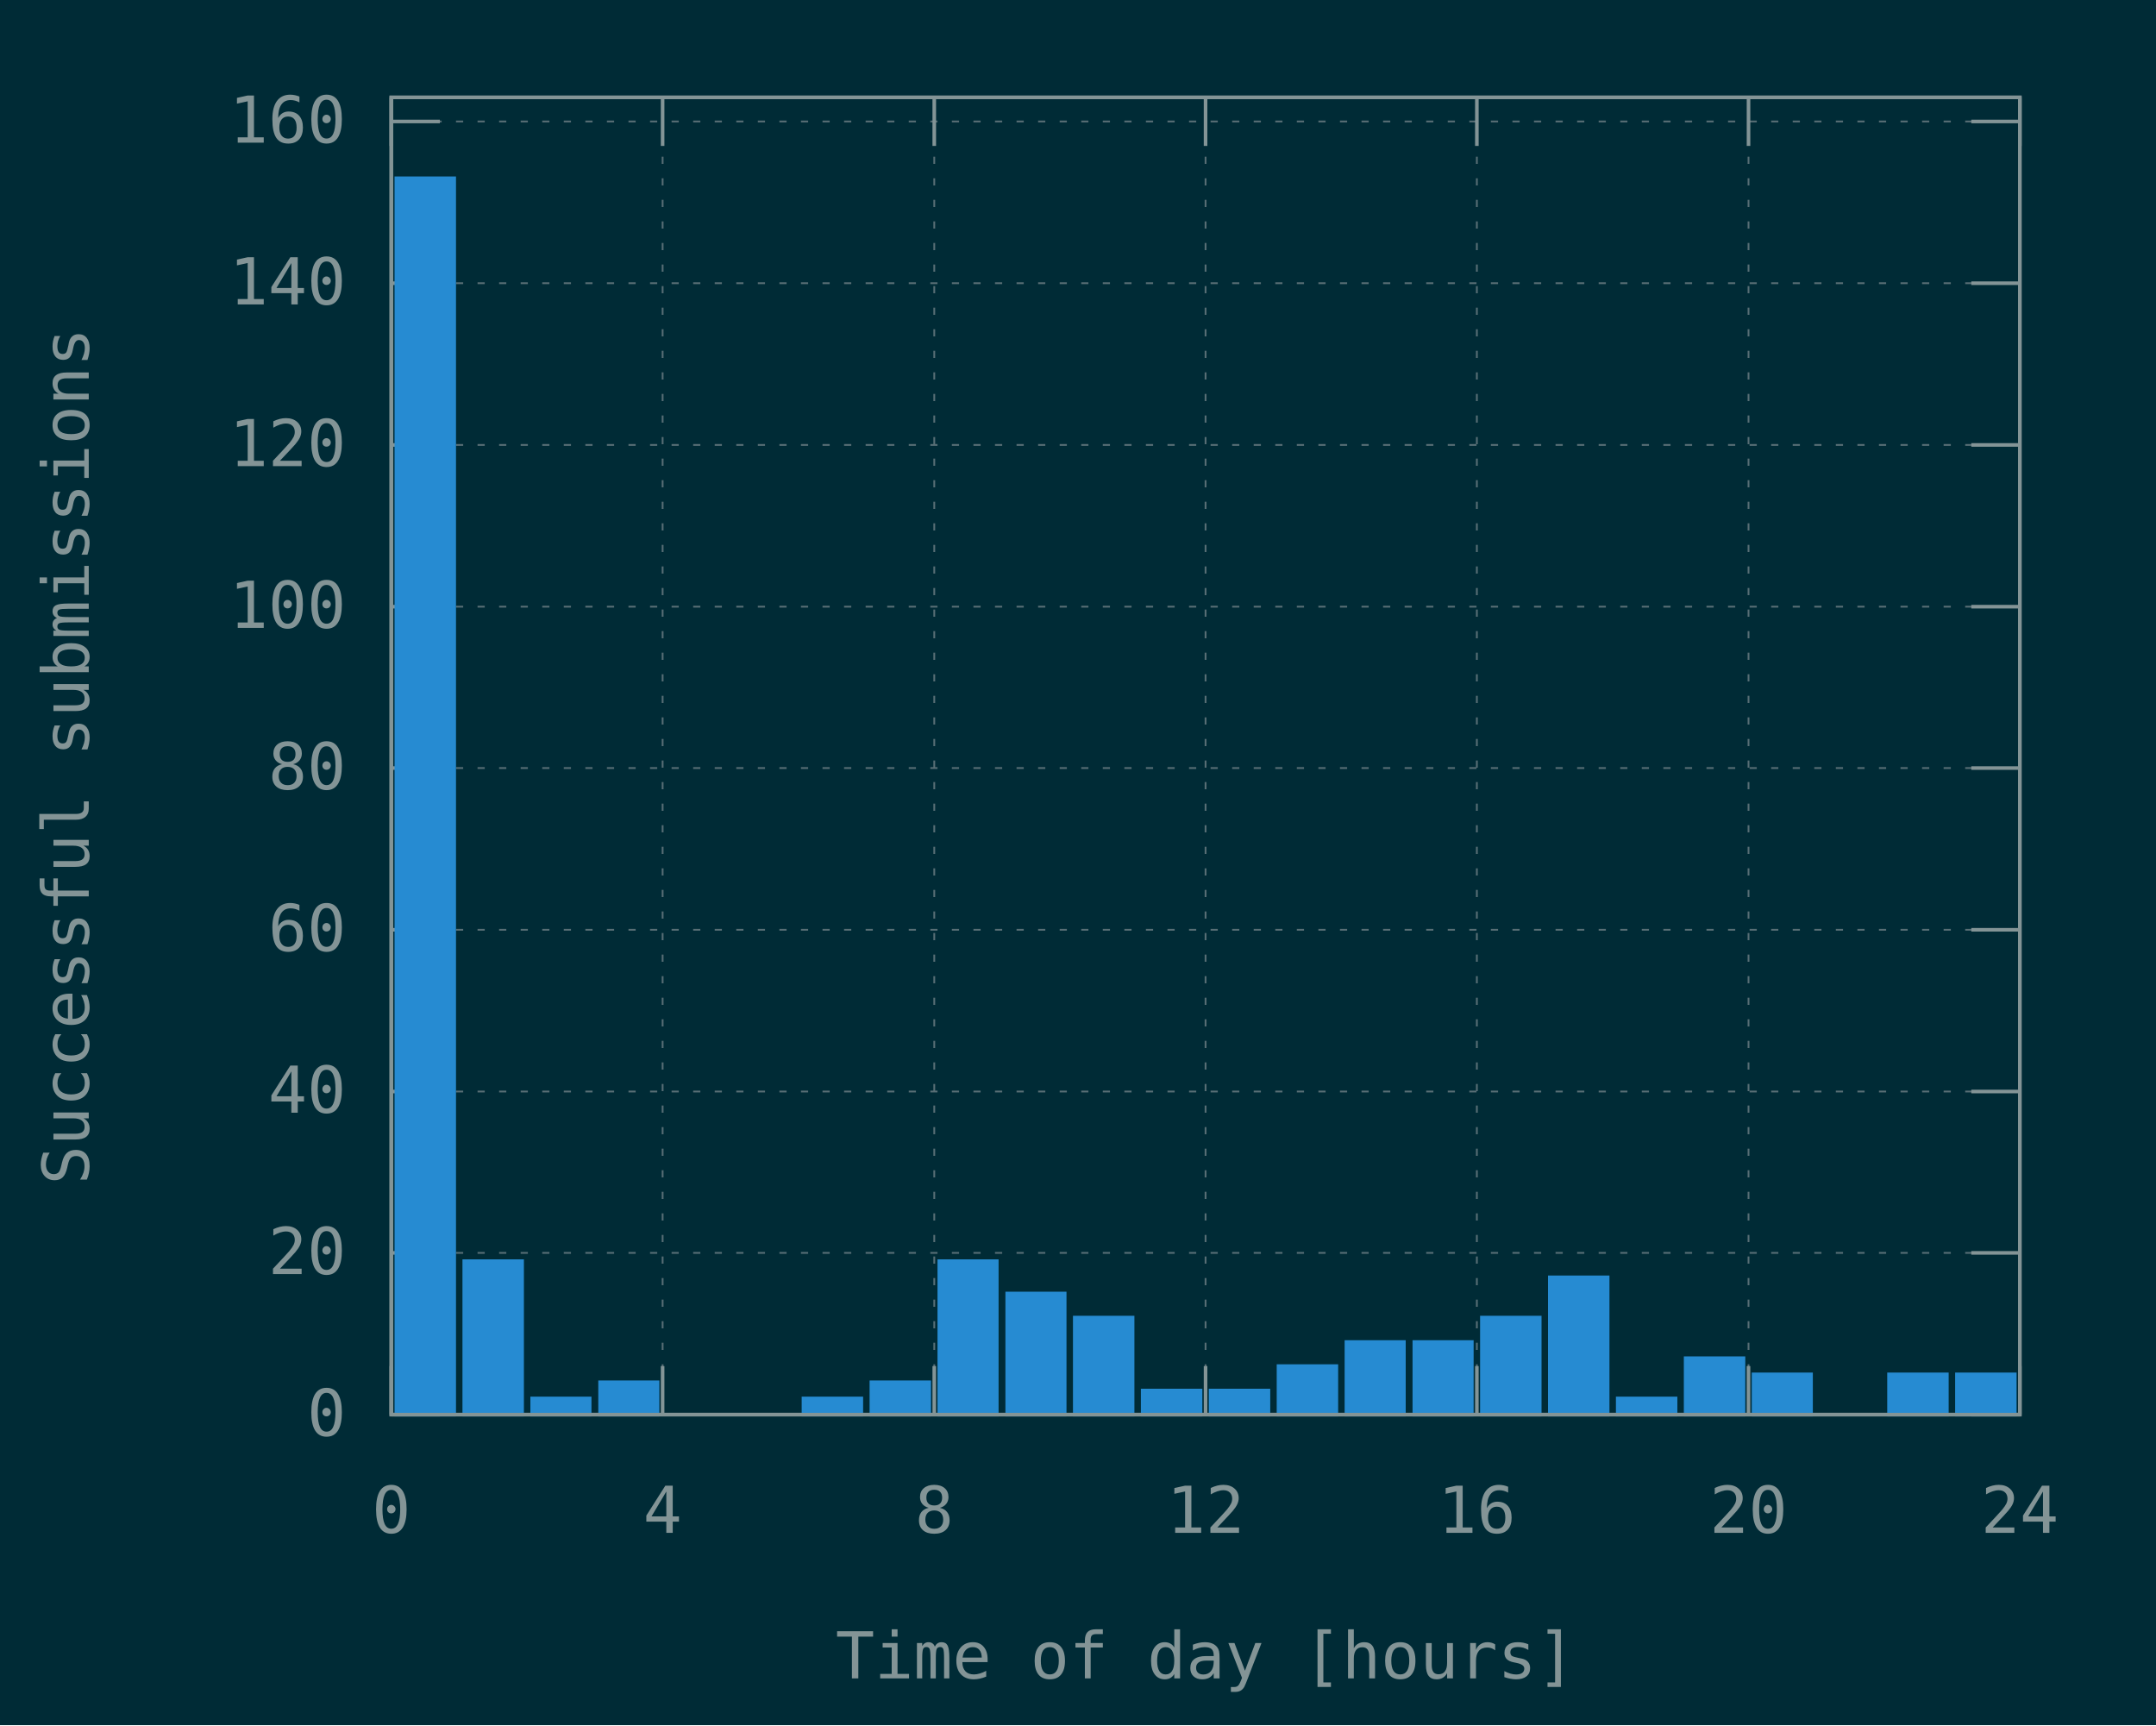
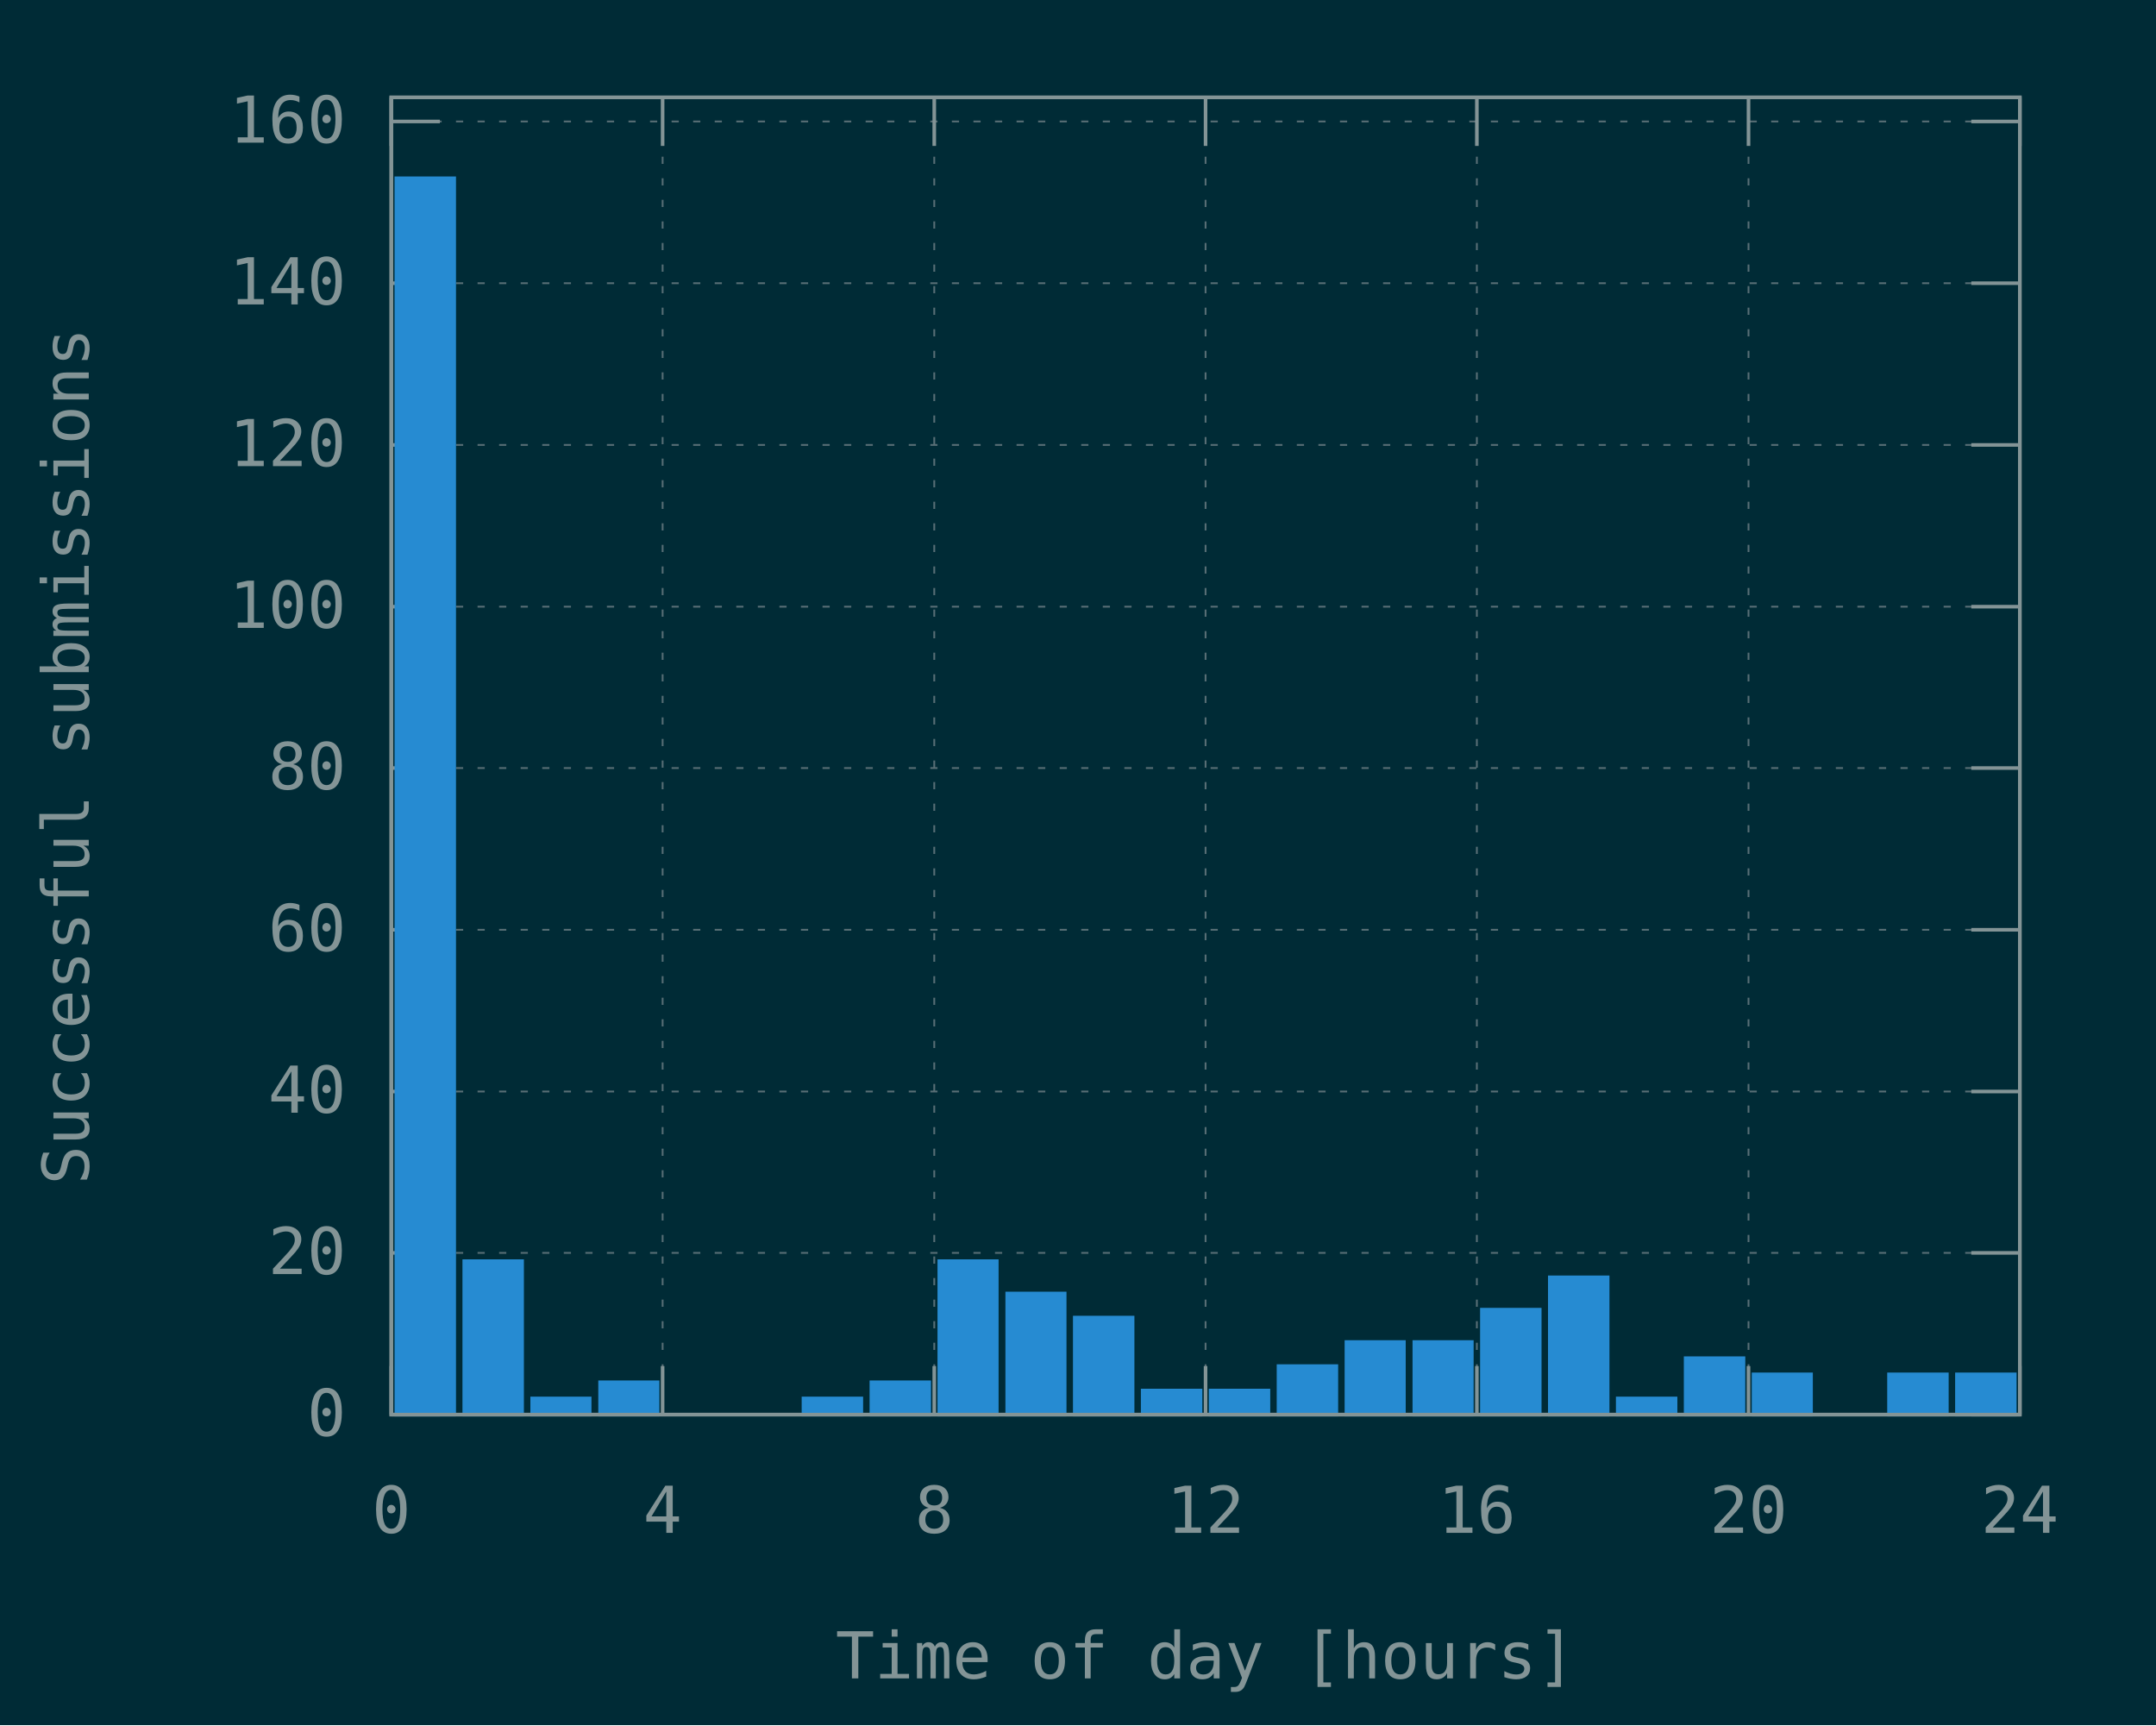
<svg xmlns="http://www.w3.org/2000/svg" xmlns:xlink="http://www.w3.org/1999/xlink" width="600" height="480" viewBox="0 0 600 480">
  <g id="gnuplot_canvas">
    <rect x="0" y="0" width="600" height="480" fill="#002b36" />
    <defs>
      <circle id="gpDot" r="0.5" stroke-width="0.5" stroke="currentColor" />
      <path id="gpPt0" stroke-width="0.148" stroke="currentColor" d="M-1,0 h2 M0,-1 v2" />
      <path id="gpPt1" stroke-width="0.148" stroke="currentColor" d="M-1,-1 L1,1 M1,-1 L-1,1" />
      <path id="gpPt2" stroke-width="0.148" stroke="currentColor" d="M-1,0 L1,0 M0,-1 L0,1 M-1,-1 L1,1 M-1,1 L1,-1" />
      <rect id="gpPt3" stroke-width="0.148" stroke="currentColor" x="-1" y="-1" width="2" height="2" />
      <rect id="gpPt4" stroke-width="0.148" stroke="currentColor" fill="currentColor" x="-1" y="-1" width="2" height="2" />
      <circle id="gpPt5" stroke-width="0.148" stroke="currentColor" cx="0" cy="0" r="1" />
      <use xlink:href="#gpPt5" id="gpPt6" fill="currentColor" stroke="none" />
      <path id="gpPt7" stroke-width="0.148" stroke="currentColor" d="M0,-1.33 L-1.33,0.67 L1.33,0.67 z" />
      <use xlink:href="#gpPt7" id="gpPt8" fill="currentColor" stroke="none" />
      <use xlink:href="#gpPt7" id="gpPt9" stroke="currentColor" transform="rotate(180)" />
      <use xlink:href="#gpPt9" id="gpPt10" fill="currentColor" stroke="none" />
      <use xlink:href="#gpPt3" id="gpPt11" stroke="currentColor" transform="rotate(45)" />
      <use xlink:href="#gpPt11" id="gpPt12" fill="currentColor" stroke="none" />
      <path id="gpPt13" stroke-width="0.148" stroke="currentColor" d="M0,1.330 L1.265,0.411 L0.782,-1.067 L-0.782,-1.076 L-1.265,0.411 z" />
      <use xlink:href="#gpPt13" id="gpPt14" fill="currentColor" stroke="none" />
      <filter id="textbox" filterUnits="objectBoundingBox" x="0" y="0" height="1" width="1">
        <feFlood flood-color="#002B36" flood-opacity="1" result="bgnd" />
        <feComposite in="SourceGraphic" in2="bgnd" operator="atop" />
      </filter>
      <filter id="greybox" filterUnits="objectBoundingBox" x="0" y="0" height="1" width="1">
        <feFlood flood-color="lightgrey" flood-opacity="1" result="grey" />
        <feComposite in="SourceGraphic" in2="grey" operator="atop" />
      </filter>
    </defs>
    <g fill="none" color="#002B36" stroke="currentColor" stroke-width="1.00" stroke-linecap="butt" stroke-linejoin="miter">
</g>
    <g fill="none" color="black" stroke="currentColor" stroke-width="1.00" stroke-linecap="butt" stroke-linejoin="miter">
</g>
    <g fill="none" color="black" stroke="rgb(131, 148, 150)" stroke-width="0.50" stroke-linecap="butt" stroke-linejoin="miter">
</g>
    <g fill="none" color="gray" stroke="currentColor" stroke-width="0.50" stroke-linecap="butt" stroke-linejoin="miter">
      <path stroke="rgb( 88, 110, 117)" stroke-dasharray="2,4" class="gridline" d="M108.9,393.6 L562.1,393.6  " />
    </g>
    <g fill="none" color="gray" stroke="rgb( 88, 110, 117)" stroke-width="1.00" stroke-linecap="butt" stroke-linejoin="miter">
</g>
    <g fill="none" color="black" stroke="currentColor" stroke-width="1.00" stroke-linecap="butt" stroke-linejoin="miter">
      <path stroke="rgb(131, 148, 150)" d="M108.9,393.6 L122.4,393.6 M562.1,393.6 L548.6,393.6  " />
      <g transform="translate(96.3,399.5)" stroke="none" fill="rgb(131,148,150)" font-family="Inconsolata" font-size="18.00" text-anchor="end">
        <text>
          <tspan font-family="Inconsolata"> 0</tspan>
        </text>
      </g>
    </g>
    <g fill="none" color="black" stroke="currentColor" stroke-width="1.00" stroke-linecap="butt" stroke-linejoin="miter">
</g>
    <g fill="none" color="black" stroke="rgb(131, 148, 150)" stroke-width="0.50" stroke-linecap="butt" stroke-linejoin="miter">
</g>
    <g fill="none" color="gray" stroke="currentColor" stroke-width="0.50" stroke-linecap="butt" stroke-linejoin="miter">
      <path stroke="rgb( 88, 110, 117)" stroke-dasharray="2,4" class="gridline" d="M108.9,348.6 L562.1,348.6  " />
    </g>
    <g fill="none" color="gray" stroke="rgb( 88, 110, 117)" stroke-width="1.00" stroke-linecap="butt" stroke-linejoin="miter">
</g>
    <g fill="none" color="black" stroke="currentColor" stroke-width="1.00" stroke-linecap="butt" stroke-linejoin="miter">
      <path stroke="rgb(131, 148, 150)" d="M108.9,348.6 L122.4,348.6 M562.1,348.6 L548.6,348.6  " />
      <g transform="translate(96.3,354.5)" stroke="none" fill="rgb(131,148,150)" font-family="Inconsolata" font-size="18.00" text-anchor="end">
        <text>
          <tspan font-family="Inconsolata"> 20</tspan>
        </text>
      </g>
    </g>
    <g fill="none" color="black" stroke="currentColor" stroke-width="1.00" stroke-linecap="butt" stroke-linejoin="miter">
</g>
    <g fill="none" color="black" stroke="rgb(131, 148, 150)" stroke-width="0.50" stroke-linecap="butt" stroke-linejoin="miter">
</g>
    <g fill="none" color="gray" stroke="currentColor" stroke-width="0.50" stroke-linecap="butt" stroke-linejoin="miter">
      <path stroke="rgb( 88, 110, 117)" stroke-dasharray="2,4" class="gridline" d="M108.9,303.7 L562.1,303.7  " />
    </g>
    <g fill="none" color="gray" stroke="rgb( 88, 110, 117)" stroke-width="1.00" stroke-linecap="butt" stroke-linejoin="miter">
</g>
    <g fill="none" color="black" stroke="currentColor" stroke-width="1.00" stroke-linecap="butt" stroke-linejoin="miter">
      <path stroke="rgb(131, 148, 150)" d="M108.9,303.7 L122.4,303.7 M562.1,303.7 L548.6,303.7  " />
      <g transform="translate(96.3,309.6)" stroke="none" fill="rgb(131,148,150)" font-family="Inconsolata" font-size="18.00" text-anchor="end">
        <text>
          <tspan font-family="Inconsolata"> 40</tspan>
        </text>
      </g>
    </g>
    <g fill="none" color="black" stroke="currentColor" stroke-width="1.00" stroke-linecap="butt" stroke-linejoin="miter">
</g>
    <g fill="none" color="black" stroke="rgb(131, 148, 150)" stroke-width="0.50" stroke-linecap="butt" stroke-linejoin="miter">
</g>
    <g fill="none" color="gray" stroke="currentColor" stroke-width="0.50" stroke-linecap="butt" stroke-linejoin="miter">
      <path stroke="rgb( 88, 110, 117)" stroke-dasharray="2,4" class="gridline" d="M108.9,258.7 L562.1,258.7  " />
    </g>
    <g fill="none" color="gray" stroke="rgb( 88, 110, 117)" stroke-width="1.00" stroke-linecap="butt" stroke-linejoin="miter">
</g>
    <g fill="none" color="black" stroke="currentColor" stroke-width="1.00" stroke-linecap="butt" stroke-linejoin="miter">
      <path stroke="rgb(131, 148, 150)" d="M108.9,258.7 L122.4,258.7 M562.1,258.7 L548.6,258.7  " />
      <g transform="translate(96.3,264.6)" stroke="none" fill="rgb(131,148,150)" font-family="Inconsolata" font-size="18.00" text-anchor="end">
        <text>
          <tspan font-family="Inconsolata"> 60</tspan>
        </text>
      </g>
    </g>
    <g fill="none" color="black" stroke="currentColor" stroke-width="1.00" stroke-linecap="butt" stroke-linejoin="miter">
</g>
    <g fill="none" color="black" stroke="rgb(131, 148, 150)" stroke-width="0.50" stroke-linecap="butt" stroke-linejoin="miter">
</g>
    <g fill="none" color="gray" stroke="currentColor" stroke-width="0.50" stroke-linecap="butt" stroke-linejoin="miter">
      <path stroke="rgb( 88, 110, 117)" stroke-dasharray="2,4" class="gridline" d="M108.9,213.7 L562.1,213.7  " />
    </g>
    <g fill="none" color="gray" stroke="rgb( 88, 110, 117)" stroke-width="1.00" stroke-linecap="butt" stroke-linejoin="miter">
</g>
    <g fill="none" color="black" stroke="currentColor" stroke-width="1.00" stroke-linecap="butt" stroke-linejoin="miter">
      <path stroke="rgb(131, 148, 150)" d="M108.9,213.7 L122.4,213.7 M562.1,213.7 L548.6,213.7  " />
      <g transform="translate(96.3,219.6)" stroke="none" fill="rgb(131,148,150)" font-family="Inconsolata" font-size="18.00" text-anchor="end">
        <text>
          <tspan font-family="Inconsolata"> 80</tspan>
        </text>
      </g>
    </g>
    <g fill="none" color="black" stroke="currentColor" stroke-width="1.00" stroke-linecap="butt" stroke-linejoin="miter">
</g>
    <g fill="none" color="black" stroke="rgb(131, 148, 150)" stroke-width="0.50" stroke-linecap="butt" stroke-linejoin="miter">
</g>
    <g fill="none" color="gray" stroke="currentColor" stroke-width="0.50" stroke-linecap="butt" stroke-linejoin="miter">
      <path stroke="rgb( 88, 110, 117)" stroke-dasharray="2,4" class="gridline" d="M108.9,168.8 L562.1,168.8  " />
    </g>
    <g fill="none" color="gray" stroke="rgb( 88, 110, 117)" stroke-width="1.00" stroke-linecap="butt" stroke-linejoin="miter">
</g>
    <g fill="none" color="black" stroke="currentColor" stroke-width="1.00" stroke-linecap="butt" stroke-linejoin="miter">
      <path stroke="rgb(131, 148, 150)" d="M108.9,168.8 L122.4,168.8 M562.1,168.8 L548.6,168.8  " />
      <g transform="translate(96.3,174.7)" stroke="none" fill="rgb(131,148,150)" font-family="Inconsolata" font-size="18.00" text-anchor="end">
        <text>
          <tspan font-family="Inconsolata"> 100</tspan>
        </text>
      </g>
    </g>
    <g fill="none" color="black" stroke="currentColor" stroke-width="1.00" stroke-linecap="butt" stroke-linejoin="miter">
</g>
    <g fill="none" color="black" stroke="rgb(131, 148, 150)" stroke-width="0.50" stroke-linecap="butt" stroke-linejoin="miter">
</g>
    <g fill="none" color="gray" stroke="currentColor" stroke-width="0.50" stroke-linecap="butt" stroke-linejoin="miter">
      <path stroke="rgb( 88, 110, 117)" stroke-dasharray="2,4" class="gridline" d="M108.9,123.8 L562.1,123.8  " />
    </g>
    <g fill="none" color="gray" stroke="rgb( 88, 110, 117)" stroke-width="1.00" stroke-linecap="butt" stroke-linejoin="miter">
</g>
    <g fill="none" color="black" stroke="currentColor" stroke-width="1.00" stroke-linecap="butt" stroke-linejoin="miter">
      <path stroke="rgb(131, 148, 150)" d="M108.9,123.8 L122.4,123.8 M562.1,123.8 L548.6,123.8  " />
      <g transform="translate(96.3,129.7)" stroke="none" fill="rgb(131,148,150)" font-family="Inconsolata" font-size="18.00" text-anchor="end">
        <text>
          <tspan font-family="Inconsolata"> 120</tspan>
        </text>
      </g>
    </g>
    <g fill="none" color="black" stroke="currentColor" stroke-width="1.00" stroke-linecap="butt" stroke-linejoin="miter">
</g>
    <g fill="none" color="black" stroke="rgb(131, 148, 150)" stroke-width="0.50" stroke-linecap="butt" stroke-linejoin="miter">
</g>
    <g fill="none" color="gray" stroke="currentColor" stroke-width="0.50" stroke-linecap="butt" stroke-linejoin="miter">
      <path stroke="rgb( 88, 110, 117)" stroke-dasharray="2,4" class="gridline" d="M108.9,78.8 L562.1,78.8  " />
    </g>
    <g fill="none" color="gray" stroke="rgb( 88, 110, 117)" stroke-width="1.00" stroke-linecap="butt" stroke-linejoin="miter">
</g>
    <g fill="none" color="black" stroke="currentColor" stroke-width="1.00" stroke-linecap="butt" stroke-linejoin="miter">
      <path stroke="rgb(131, 148, 150)" d="M108.9,78.8 L122.4,78.8 M562.1,78.8 L548.6,78.8  " />
      <g transform="translate(96.3,84.7)" stroke="none" fill="rgb(131,148,150)" font-family="Inconsolata" font-size="18.00" text-anchor="end">
        <text>
          <tspan font-family="Inconsolata"> 140</tspan>
        </text>
      </g>
    </g>
    <g fill="none" color="black" stroke="currentColor" stroke-width="1.00" stroke-linecap="butt" stroke-linejoin="miter">
</g>
    <g fill="none" color="black" stroke="rgb(131, 148, 150)" stroke-width="0.50" stroke-linecap="butt" stroke-linejoin="miter">
</g>
    <g fill="none" color="gray" stroke="currentColor" stroke-width="0.50" stroke-linecap="butt" stroke-linejoin="miter">
      <path stroke="rgb( 88, 110, 117)" stroke-dasharray="2,4" class="gridline" d="M108.9,33.8 L562.1,33.8  " />
    </g>
    <g fill="none" color="gray" stroke="rgb( 88, 110, 117)" stroke-width="1.00" stroke-linecap="butt" stroke-linejoin="miter">
</g>
    <g fill="none" color="black" stroke="currentColor" stroke-width="1.00" stroke-linecap="butt" stroke-linejoin="miter">
      <path stroke="rgb(131, 148, 150)" d="M108.9,33.8 L122.4,33.8 M562.1,33.8 L548.6,33.8  " />
      <g transform="translate(96.3,39.7)" stroke="none" fill="rgb(131,148,150)" font-family="Inconsolata" font-size="18.00" text-anchor="end">
        <text>
          <tspan font-family="Inconsolata"> 160</tspan>
        </text>
      </g>
    </g>
    <g fill="none" color="black" stroke="currentColor" stroke-width="1.00" stroke-linecap="butt" stroke-linejoin="miter">
</g>
    <g fill="none" color="black" stroke="rgb(131, 148, 150)" stroke-width="0.50" stroke-linecap="butt" stroke-linejoin="miter">
</g>
    <g fill="none" color="gray" stroke="currentColor" stroke-width="0.50" stroke-linecap="butt" stroke-linejoin="miter">
      <path stroke="rgb( 88, 110, 117)" stroke-dasharray="2,4" class="gridline" d="M108.9,393.6 L108.9,27.1  " />
    </g>
    <g fill="none" color="gray" stroke="rgb( 88, 110, 117)" stroke-width="1.00" stroke-linecap="butt" stroke-linejoin="miter">
</g>
    <g fill="none" color="black" stroke="currentColor" stroke-width="1.00" stroke-linecap="butt" stroke-linejoin="miter">
      <path stroke="rgb(131, 148, 150)" d="M108.9,393.6 L108.9,380.1 M108.9,27.1 L108.9,40.6  " />
      <g transform="translate(108.9,426.5)" stroke="none" fill="rgb(131,148,150)" font-family="Inconsolata" font-size="18.00" text-anchor="middle">
        <text>
          <tspan font-family="Inconsolata"> 0</tspan>
        </text>
      </g>
    </g>
    <g fill="none" color="black" stroke="currentColor" stroke-width="1.00" stroke-linecap="butt" stroke-linejoin="miter">
</g>
    <g fill="none" color="black" stroke="rgb(131, 148, 150)" stroke-width="0.50" stroke-linecap="butt" stroke-linejoin="miter">
</g>
    <g fill="none" color="gray" stroke="currentColor" stroke-width="0.50" stroke-linecap="butt" stroke-linejoin="miter">
      <path stroke="rgb( 88, 110, 117)" stroke-dasharray="2,4" class="gridline" d="M184.4,393.6 L184.4,27.1  " />
    </g>
    <g fill="none" color="gray" stroke="rgb( 88, 110, 117)" stroke-width="1.00" stroke-linecap="butt" stroke-linejoin="miter">
</g>
    <g fill="none" color="black" stroke="currentColor" stroke-width="1.00" stroke-linecap="butt" stroke-linejoin="miter">
      <path stroke="rgb(131, 148, 150)" d="M184.4,393.6 L184.4,380.1 M184.4,27.1 L184.4,40.6  " />
      <g transform="translate(184.4,426.5)" stroke="none" fill="rgb(131,148,150)" font-family="Inconsolata" font-size="18.00" text-anchor="middle">
        <text>
          <tspan font-family="Inconsolata"> 4</tspan>
        </text>
      </g>
    </g>
    <g fill="none" color="black" stroke="currentColor" stroke-width="1.00" stroke-linecap="butt" stroke-linejoin="miter">
</g>
    <g fill="none" color="black" stroke="rgb(131, 148, 150)" stroke-width="0.50" stroke-linecap="butt" stroke-linejoin="miter">
</g>
    <g fill="none" color="gray" stroke="currentColor" stroke-width="0.50" stroke-linecap="butt" stroke-linejoin="miter">
      <path stroke="rgb( 88, 110, 117)" stroke-dasharray="2,4" class="gridline" d="M260.0,393.6 L260.0,27.1  " />
    </g>
    <g fill="none" color="gray" stroke="rgb( 88, 110, 117)" stroke-width="1.00" stroke-linecap="butt" stroke-linejoin="miter">
</g>
    <g fill="none" color="black" stroke="currentColor" stroke-width="1.00" stroke-linecap="butt" stroke-linejoin="miter">
      <path stroke="rgb(131, 148, 150)" d="M260.0,393.6 L260.0,380.1 M260.0,27.1 L260.0,40.6  " />
      <g transform="translate(260.0,426.5)" stroke="none" fill="rgb(131,148,150)" font-family="Inconsolata" font-size="18.00" text-anchor="middle">
        <text>
          <tspan font-family="Inconsolata"> 8</tspan>
        </text>
      </g>
    </g>
    <g fill="none" color="black" stroke="currentColor" stroke-width="1.00" stroke-linecap="butt" stroke-linejoin="miter">
</g>
    <g fill="none" color="black" stroke="rgb(131, 148, 150)" stroke-width="0.50" stroke-linecap="butt" stroke-linejoin="miter">
</g>
    <g fill="none" color="gray" stroke="currentColor" stroke-width="0.50" stroke-linecap="butt" stroke-linejoin="miter">
      <path stroke="rgb( 88, 110, 117)" stroke-dasharray="2,4" class="gridline" d="M335.5,393.6 L335.5,27.1  " />
    </g>
    <g fill="none" color="gray" stroke="rgb( 88, 110, 117)" stroke-width="1.00" stroke-linecap="butt" stroke-linejoin="miter">
</g>
    <g fill="none" color="black" stroke="currentColor" stroke-width="1.00" stroke-linecap="butt" stroke-linejoin="miter">
      <path stroke="rgb(131, 148, 150)" d="M335.5,393.6 L335.5,380.1 M335.5,27.1 L335.5,40.6  " />
      <g transform="translate(335.5,426.5)" stroke="none" fill="rgb(131,148,150)" font-family="Inconsolata" font-size="18.00" text-anchor="middle">
        <text>
          <tspan font-family="Inconsolata"> 12</tspan>
        </text>
      </g>
    </g>
    <g fill="none" color="black" stroke="currentColor" stroke-width="1.00" stroke-linecap="butt" stroke-linejoin="miter">
</g>
    <g fill="none" color="black" stroke="rgb(131, 148, 150)" stroke-width="0.50" stroke-linecap="butt" stroke-linejoin="miter">
</g>
    <g fill="none" color="gray" stroke="currentColor" stroke-width="0.50" stroke-linecap="butt" stroke-linejoin="miter">
      <path stroke="rgb( 88, 110, 117)" stroke-dasharray="2,4" class="gridline" d="M411.0,393.6 L411.0,27.1  " />
    </g>
    <g fill="none" color="gray" stroke="rgb( 88, 110, 117)" stroke-width="1.00" stroke-linecap="butt" stroke-linejoin="miter">
</g>
    <g fill="none" color="black" stroke="currentColor" stroke-width="1.00" stroke-linecap="butt" stroke-linejoin="miter">
      <path stroke="rgb(131, 148, 150)" d="M411.0,393.6 L411.0,380.1 M411.0,27.1 L411.0,40.6  " />
      <g transform="translate(411.0,426.5)" stroke="none" fill="rgb(131,148,150)" font-family="Inconsolata" font-size="18.00" text-anchor="middle">
        <text>
          <tspan font-family="Inconsolata"> 16</tspan>
        </text>
      </g>
    </g>
    <g fill="none" color="black" stroke="currentColor" stroke-width="1.00" stroke-linecap="butt" stroke-linejoin="miter">
</g>
    <g fill="none" color="black" stroke="rgb(131, 148, 150)" stroke-width="0.50" stroke-linecap="butt" stroke-linejoin="miter">
</g>
    <g fill="none" color="gray" stroke="currentColor" stroke-width="0.50" stroke-linecap="butt" stroke-linejoin="miter">
      <path stroke="rgb( 88, 110, 117)" stroke-dasharray="2,4" class="gridline" d="M486.6,393.6 L486.6,40.6 L486.6,27.1  " />
    </g>
    <g fill="none" color="gray" stroke="rgb( 88, 110, 117)" stroke-width="1.00" stroke-linecap="butt" stroke-linejoin="miter">
</g>
    <g fill="none" color="black" stroke="currentColor" stroke-width="1.00" stroke-linecap="butt" stroke-linejoin="miter">
      <path stroke="rgb(131, 148, 150)" d="M486.6,393.6 L486.6,380.1 M486.6,27.1 L486.6,40.6  " />
      <g transform="translate(486.6,426.5)" stroke="none" fill="rgb(131,148,150)" font-family="Inconsolata" font-size="18.00" text-anchor="middle">
        <text>
          <tspan font-family="Inconsolata"> 20</tspan>
        </text>
      </g>
    </g>
    <g fill="none" color="black" stroke="currentColor" stroke-width="1.00" stroke-linecap="butt" stroke-linejoin="miter">
</g>
    <g fill="none" color="black" stroke="rgb(131, 148, 150)" stroke-width="0.50" stroke-linecap="butt" stroke-linejoin="miter">
</g>
    <g fill="none" color="gray" stroke="currentColor" stroke-width="0.50" stroke-linecap="butt" stroke-linejoin="miter">
      <path stroke="rgb( 88, 110, 117)" stroke-dasharray="2,4" class="gridline" d="M562.1,393.6 L562.1,27.1  " />
    </g>
    <g fill="none" color="gray" stroke="rgb( 88, 110, 117)" stroke-width="1.00" stroke-linecap="butt" stroke-linejoin="miter">
</g>
    <g fill="none" color="black" stroke="currentColor" stroke-width="1.00" stroke-linecap="butt" stroke-linejoin="miter">
      <path stroke="rgb(131, 148, 150)" d="M562.1,393.6 L562.1,380.1 M562.1,27.1 L562.1,40.6  " />
      <g transform="translate(562.1,426.5)" stroke="none" fill="rgb(131,148,150)" font-family="Inconsolata" font-size="18.00" text-anchor="middle">
        <text>
          <tspan font-family="Inconsolata"> 24</tspan>
        </text>
      </g>
    </g>
    <g fill="none" color="black" stroke="currentColor" stroke-width="1.00" stroke-linecap="butt" stroke-linejoin="miter">
</g>
    <g fill="none" color="black" stroke="currentColor" stroke-width="1.00" stroke-linecap="butt" stroke-linejoin="miter">
      <path stroke="rgb(131, 148, 150)" d="M108.9,27.1 L108.9,393.6 L562.1,393.6 L562.1,27.1 L108.9,27.1 Z  " />
    </g>
    <g fill="none" color="black" stroke="currentColor" stroke-width="1.00" stroke-linecap="butt" stroke-linejoin="miter">
      <g transform="translate(24.7,210.4) rotate(270)" stroke="none" fill="rgb(131,148,150)" font-family="Inconsolata" font-size="18.00" text-anchor="middle">
        <text>
          <tspan font-family="Inconsolata">Successful submissions</tspan>
        </text>
      </g>
    </g>
    <g fill="none" color="black" stroke="currentColor" stroke-width="1.00" stroke-linecap="butt" stroke-linejoin="miter">
      <g transform="translate(335.5,467.0)" stroke="none" fill="rgb(131,148,150)" font-family="Inconsolata" font-size="18.00" text-anchor="middle">
        <text>
          <tspan font-family="Inconsolata">Time of day [hours]</tspan>
        </text>
      </g>
    </g>
    <g fill="none" color="black" stroke="currentColor" stroke-width="1.00" stroke-linecap="butt" stroke-linejoin="miter">
</g>
    <g id="gnuplot_plot_1">
      <g fill="none" color="black" stroke="currentColor" stroke-width="1.00" stroke-linecap="butt" stroke-linejoin="miter">
        <g stroke="none" shape-rendering="crispEdges">
          <polygon fill="rgb( 38, 139, 210)" points="110.3,393.6 126.5,393.6 126.5,49.5 110.3,49.5 " />
        </g>
        <path stroke="rgb( 38, 139, 210)" d="M110.3,393.6 L110.3,49.6 L126.4,49.6 L126.4,393.6 L110.3,393.6 Z  " />
        <g stroke="none" shape-rendering="crispEdges">
          <polygon fill="rgb( 38, 139, 210)" points="129.2,393.6 145.4,393.6 145.4,350.8 129.2,350.8 " />
        </g>
        <path stroke="rgb( 38, 139, 210)" d="M129.2,393.6 L129.2,350.9 L145.3,350.9 L145.3,393.6 L129.2,393.6 Z  " />
        <g stroke="none" shape-rendering="crispEdges">
          <polygon fill="rgb( 38, 139, 210)" points="148.1,393.6 164.2,393.6 164.2,389.0 148.1,389.0 " />
        </g>
        <path stroke="rgb( 38, 139, 210)" d="M148.1,393.6 L148.1,389.1 L164.1,389.1 L164.1,393.6 L148.1,393.6 Z  " />
        <g stroke="none" shape-rendering="crispEdges">
          <polygon fill="rgb( 38, 139, 210)" points="167.0,393.6 183.1,393.6 183.1,384.5 167.0,384.5 " />
        </g>
        <path stroke="rgb( 38, 139, 210)" d="M167.0,393.6 L167.0,384.6 L183.0,384.6 L183.0,393.6 L167.0,393.6 Z  " />
        <g stroke="none" shape-rendering="crispEdges">
          <polygon fill="rgb( 38, 139, 210)" points="223.6,393.6 239.8,393.6 239.8,389.0 223.6,389.0 " />
        </g>
        <path stroke="rgb( 38, 139, 210)" d="M223.6,393.6 L223.6,389.1 L239.7,389.1 L239.7,393.6 L223.6,393.6 Z  " />
        <g stroke="none" shape-rendering="crispEdges">
          <polygon fill="rgb( 38, 139, 210)" points="242.5,393.6 258.7,393.6 258.7,384.5 242.5,384.5 " />
        </g>
        <path stroke="rgb( 38, 139, 210)" d="M242.5,393.6 L242.5,384.6 L258.6,384.6 L258.6,393.6 L242.5,393.6 Z  " />
        <g stroke="none" shape-rendering="crispEdges">
          <polygon fill="rgb( 38, 139, 210)" points="261.4,393.6 277.5,393.6 277.5,350.8 261.4,350.8 " />
        </g>
        <path stroke="rgb( 38, 139, 210)" d="M261.4,393.6 L261.4,350.9 L277.4,350.9 L277.4,393.6 L261.4,393.6 Z  " />
        <g stroke="none" shape-rendering="crispEdges">
          <polygon fill="rgb( 38, 139, 210)" points="280.3,393.6 296.4,393.6 296.4,359.8 280.3,359.8 " />
        </g>
        <path stroke="rgb( 38, 139, 210)" d="M280.3,393.6 L280.3,359.9 L296.3,359.9 L296.3,393.6 L280.3,393.6 Z  " />
        <g stroke="none" shape-rendering="crispEdges">
          <polygon fill="rgb( 38, 139, 210)" points="299.1,393.6 315.3,393.6 315.3,366.5 299.1,366.5 " />
        </g>
        <path stroke="rgb( 38, 139, 210)" d="M299.1,393.6 L299.1,366.6 L315.2,366.6 L315.2,393.6 L299.1,393.6 Z  " />
        <g stroke="none" shape-rendering="crispEdges">
          <polygon fill="rgb( 38, 139, 210)" points="318.0,393.6 334.2,393.6 334.2,386.8 318.0,386.8 " />
        </g>
        <path stroke="rgb( 38, 139, 210)" d="M318.0,393.6 L318.0,386.9 L334.1,386.9 L334.1,393.6 L318.0,393.6 Z  " />
        <g stroke="none" shape-rendering="crispEdges">
          <polygon fill="rgb( 38, 139, 210)" points="336.9,393.6 353.1,393.6 353.1,386.8 336.9,386.8 " />
        </g>
        <path stroke="rgb( 38, 139, 210)" d="M336.9,393.6 L336.9,386.9 L353.0,386.9 L353.0,393.6 L336.9,393.6 Z  " />
        <g stroke="none" shape-rendering="crispEdges">
          <polygon fill="rgb( 38, 139, 210)" points="355.8,393.6 372.0,393.6 372.0,380.0 355.8,380.0 " />
        </g>
        <path stroke="rgb( 38, 139, 210)" d="M355.8,393.6 L355.8,380.1 L371.9,380.1 L371.9,393.6 L355.8,393.6 Z  " />
        <g stroke="none" shape-rendering="crispEdges">
          <polygon fill="rgb( 38, 139, 210)" points="374.7,393.6 390.8,393.6 390.8,373.3 374.7,373.3 " />
        </g>
        <path stroke="rgb( 38, 139, 210)" d="M374.7,393.6 L374.7,373.4 L390.7,373.4 L390.7,393.6 L374.7,393.6 Z  " />
        <g stroke="none" shape-rendering="crispEdges">
          <polygon fill="rgb( 38, 139, 210)" points="393.6,393.6 409.7,393.6 409.7,373.3 393.6,373.3 " />
        </g>
        <path stroke="rgb( 38, 139, 210)" d="M393.6,393.6 L393.6,373.4 L409.6,373.4 L409.6,393.6 L393.6,393.6 Z  " />
        <g stroke="none" shape-rendering="crispEdges">
-           <polygon fill="rgb( 38, 139, 210)" points="412.4,393.6 428.6,393.6 428.6,366.5 412.4,366.5 " />
-         </g>
-         <path stroke="rgb( 38, 139, 210)" d="M412.4,393.6 L412.4,366.6 L428.5,366.6 L428.5,393.6 L412.4,393.6 Z  " />
+           <polygon fill="rgb( 38, 139, 210)" points="412.4,393.6 428.6,393.6 428.6,364.3 412.4,364.3 " />
+         </g>
+         <path stroke="rgb( 38, 139, 210)" d="M412.4,393.6 L412.4,364.4 L428.5,364.4 L428.5,393.6 L412.4,393.6 Z  " />
        <g stroke="none" shape-rendering="crispEdges">
          <polygon fill="rgb( 38, 139, 210)" points="431.3,393.6 447.5,393.6 447.5,355.3 431.3,355.3 " />
        </g>
        <path stroke="rgb( 38, 139, 210)" d="M431.3,393.6 L431.3,355.4 L447.4,355.4 L447.4,393.6 L431.3,393.6 Z  " />
        <g stroke="none" shape-rendering="crispEdges">
          <polygon fill="rgb( 38, 139, 210)" points="450.2,393.6 466.4,393.6 466.4,389.0 450.2,389.0 " />
        </g>
        <path stroke="rgb( 38, 139, 210)" d="M450.2,393.6 L450.2,389.1 L466.3,389.1 L466.3,393.6 L450.2,393.6 Z  " />
        <g stroke="none" shape-rendering="crispEdges">
          <polygon fill="rgb( 38, 139, 210)" points="469.1,393.6 485.3,393.6 485.3,377.8 469.1,377.8 " />
        </g>
        <path stroke="rgb( 38, 139, 210)" d="M469.1,393.6 L469.1,377.9 L485.2,377.9 L485.2,393.6 L469.1,393.6 Z  " />
        <g stroke="none" shape-rendering="crispEdges">
          <polygon fill="rgb( 38, 139, 210)" points="488.0,393.6 504.1,393.6 504.1,382.3 488.0,382.3 " />
        </g>
        <path stroke="rgb( 38, 139, 210)" d="M488.0,393.6 L488.0,382.4 L504.0,382.4 L504.0,393.6 L488.0,393.6 Z  " />
        <g stroke="none" shape-rendering="crispEdges">
          <polygon fill="rgb( 38, 139, 210)" points="525.7,393.6 541.9,393.6 541.9,382.3 525.7,382.3 " />
        </g>
        <path stroke="rgb( 38, 139, 210)" d="M525.7,393.6 L525.7,382.4 L541.8,382.4 L541.8,393.6 L525.7,393.6 Z  " />
        <g stroke="none" shape-rendering="crispEdges">
          <polygon fill="rgb( 38, 139, 210)" points="544.6,393.6 560.8,393.6 560.8,382.3 544.6,382.3 " />
        </g>
        <path stroke="rgb( 38, 139, 210)" d="M544.6,393.6 L544.6,382.4 L560.7,382.4 L560.7,393.6 L544.6,393.6 Z  " />
      </g>
    </g>
    <g fill="none" color="#002B36" stroke="rgb( 38, 139, 210)" stroke-width="2.00" stroke-linecap="butt" stroke-linejoin="miter">
</g>
    <g fill="none" color="black" stroke="currentColor" stroke-width="2.00" stroke-linecap="butt" stroke-linejoin="miter">
</g>
    <g fill="none" color="black" stroke="black" stroke-width="1.00" stroke-linecap="butt" stroke-linejoin="miter">
</g>
    <g fill="none" color="black" stroke="currentColor" stroke-width="1.00" stroke-linecap="butt" stroke-linejoin="miter">
      <path stroke="rgb(131, 148, 150)" d="M108.9,27.1 L108.9,393.6 L562.1,393.6 L562.1,27.1 L108.9,27.1 Z  " />
    </g>
    <g fill="none" color="black" stroke="currentColor" stroke-width="1.00" stroke-linecap="butt" stroke-linejoin="miter">
</g>
  </g>
</svg>
